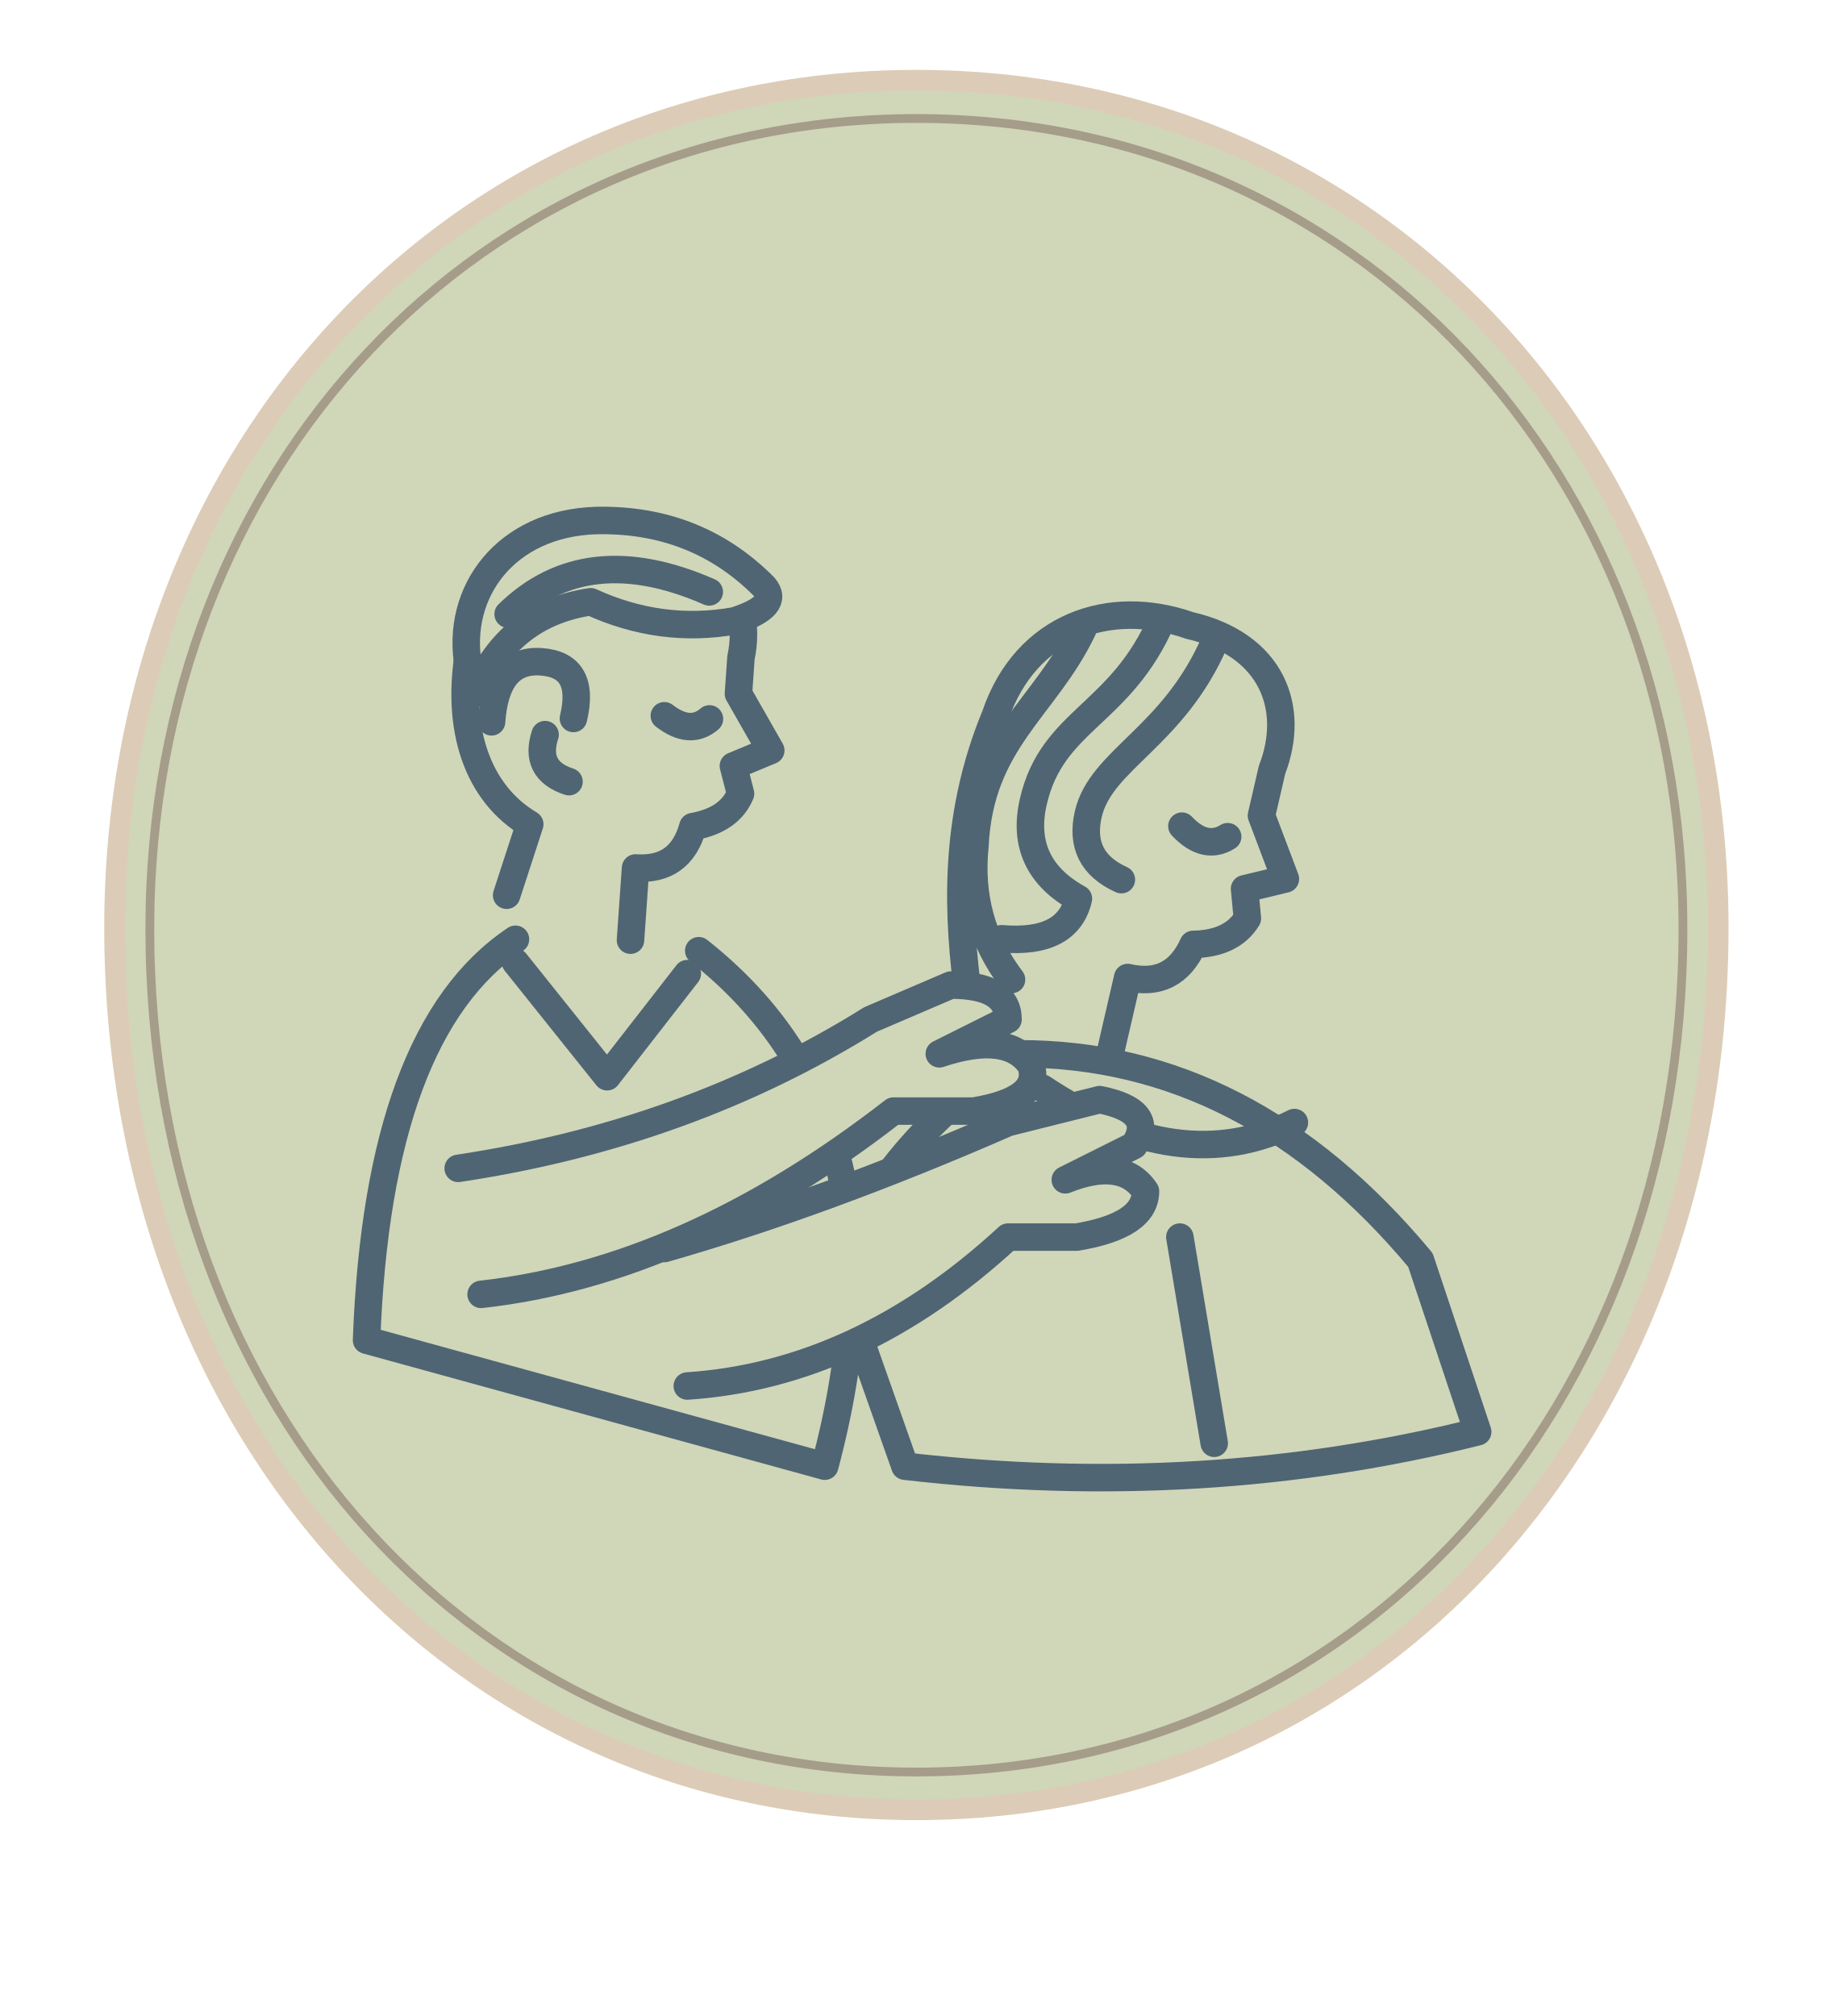
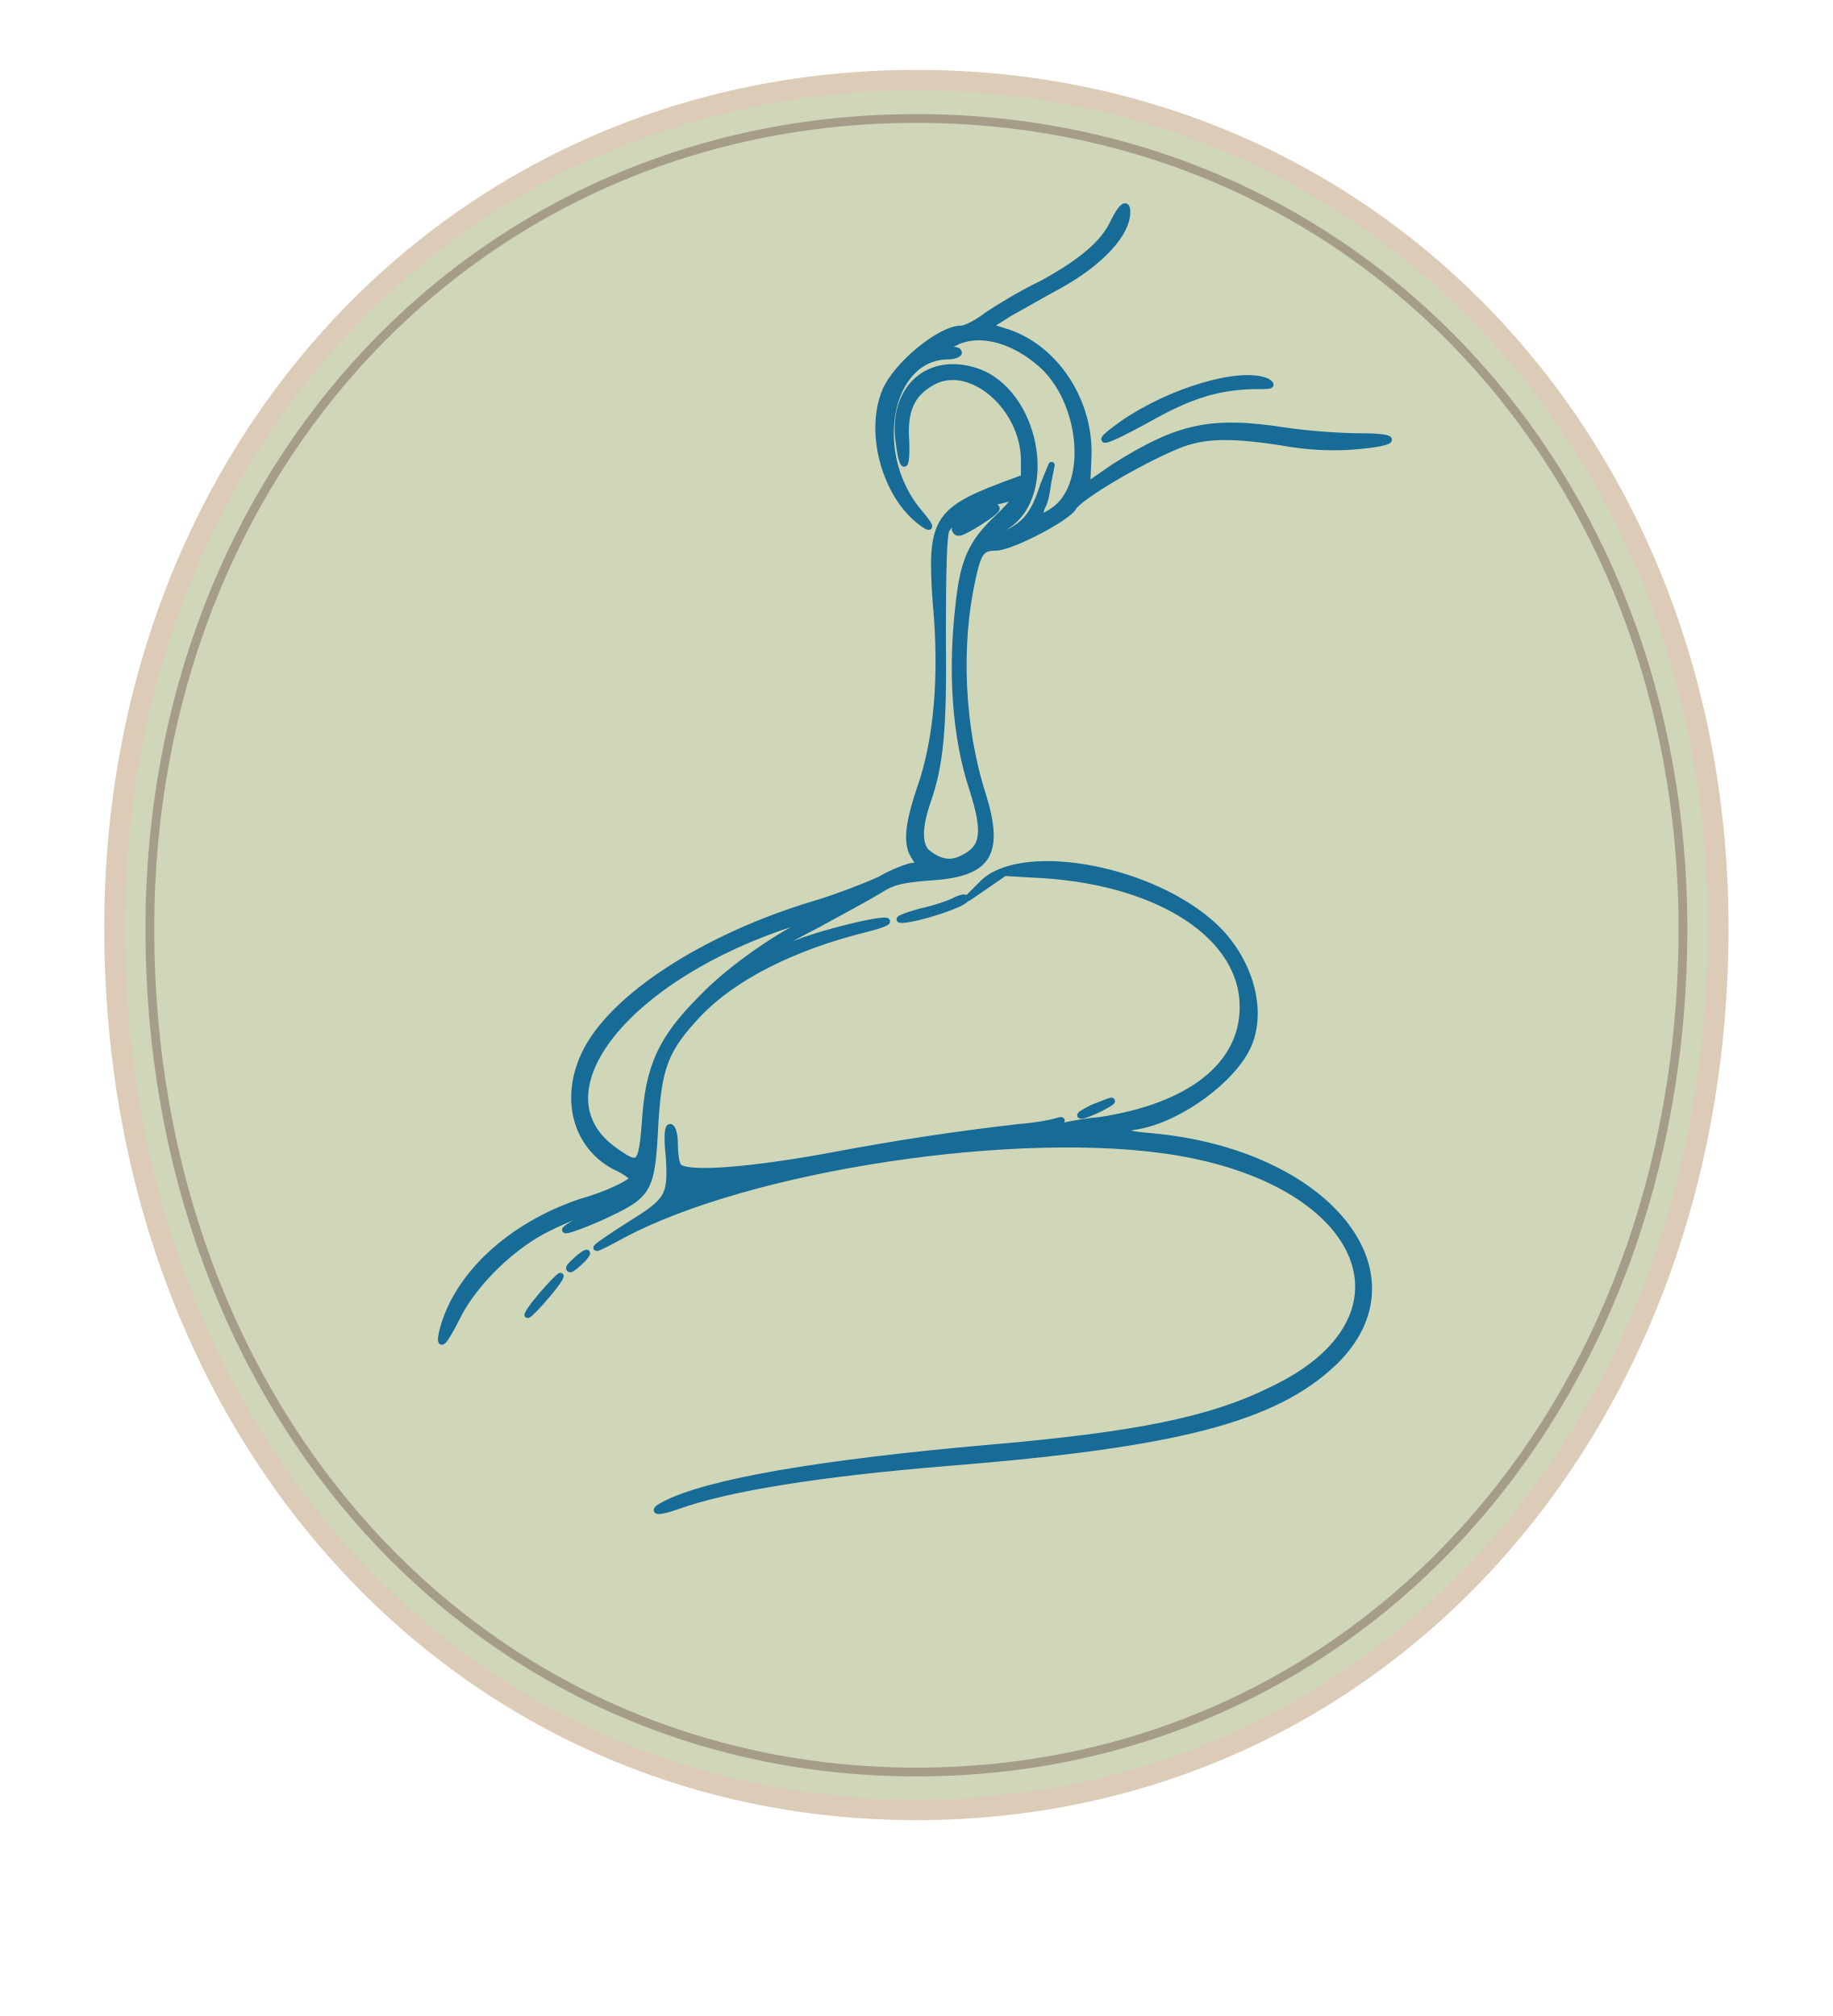
- <svg xmlns="http://www.w3.org/2000/svg" viewBox="0 0 160 176" aria-hidden="true" focusable="false" data-badge-art="duo-hc-glide-3" data-art-motif="a-gentle-shoulder-massage">
+ <svg xmlns="http://www.w3.org/2000/svg" viewBox="0 0 160 176" aria-hidden="true" focusable="false" data-badge-art="duo-hc-glide-3" data-art-motif="la-glisse">
  <defs>
    <clipPath id="oba-asset-duo-hc-glide-3-e-scene">
      <path d="M80 7 C120 7 150 39 150 81 C150 125 120 158 80 158 C40 158 10 125 10 81 C10 39 40 7 80 7Z" transform="translate(80 83) scale(.92) translate(-80 -83)" />
    </clipPath>
  </defs>
  <path d="M80 7 C120 7 150 39 150 81 C150 125 120 158 80 158 C40 158 10 125 10 81 C10 39 40 7 80 7Z" fill="#D0D6B8" stroke="#DCCCB7" stroke-width="1.8" />
  <path d="M80 7 C120 7 150 39 150 81 C150 125 120 158 80 158 C40 158 10 125 10 81 C10 39 40 7 80 7Z" transform="translate(80 83) scale(.956) translate(-80 -83)" fill="none" stroke="#A59C89" stroke-width=".8" />
-   <g clip-path="url(#oba-asset-duo-hc-glide-3-e-scene)" fill="none" stroke="#4F6573" stroke-width="2.4" stroke-linecap="round" stroke-linejoin="round">
-     <path d="M45 82 Q33 90 32 117 L72 128 Q80 98 61 83" fill="#D0D6B8" />
-     <path d="M89 92 Q109 92 124 110 L129 125 Q105 131 79 128 L73 111 Q77 100 89 92" fill="#D0D6B8" />
-     <g transform="translate(54 63) rotate(4) scale(0.79 0.79)" stroke-width="3.038">
-       <path d="M-11 20 L-9 12 C-15 9-18 2-17-7 C-17-16-10-22 0-21 C9-21 14-15 13-8 L13-4 L17 2 L13 4 L14 7 Q13 10 9 11 Q8 16 3 16 L3 24" fill="#D0D6B8" />
-       <path d="M-17-5 C-19-13-14-21-4-22 Q7-23 15-16 Q17-14 12-12 Q4-10-4-13 Q-13-11-16-2" fill="#D0D6B8" />
-       <path d="M-13-11 Q-5-20 9-15 M-14 1 Q-14-6-9-6 Q-4-6-5 0 M-8 2 Q-9 6-5 7" />
-       <path d="M5-1 Q8 1 10-1" />
-     </g>
-     <g transform="translate(99 72) rotate(13) scale(0.82 0.82)" stroke-width="2.927">
-       <path d="M-13 22 C-16 14-19 4-17-8 C-16-18-8-23 1-22 C10-22 14-16 13-9 L13-4 L17 2 L13 4 L14 7 Q13 10 9 11 Q8 16 3 16 L3 24" fill="#D0D6B8" />
-       <path d="M-2-22 C-4-11-11-9-11 0 Q-11 7-4 9 Q-4 14-11 15 M4-21 C2-10-5-6-5 0 Q-5 5 0 6 M-10-19 C-12-10-18-5-16 6 Q-15 14-9 19" />
-       <path d="M5-1 Q8 1 10-1" />
-     </g>
-     <path d="M45 84 L53 94 L60 85 M91 95 Q103 103 113 98 M103 108 L106 126" />
-     <path d="M40 102 Q60 99 76 89 L83 86 Q88 86 88 89 L82 92 Q88 90 90 93 Q91 96 85 97 L78 97 Q60 111 42 113" fill="#D0D6B8" />
-     <path d="M58 109 Q72 105 88 98 L96 96 Q101 97 99 100 L93 103 Q98 101 100 104 Q100 107 94 108 L88 108 Q75 120 60 121" fill="#D0D6B8" />
+   <g clip-path="url(#oba-asset-duo-hc-glide-3-e-scene)" fill="#176B97" stroke="#176B97" stroke-width=".55" stroke-linejoin="round">
+     <path d="M57.9 131.4C61.6 129.4 71.6 127.7 86.4 126.4 99.1 125.3 105.7 124 111.1 121.3 124.1 115.1 119.4 103.4 102.8 100.6 89.1 98.3 65.3 101.9 54.2 107.9 51.1 109.6 51.4 109.2 55 106.9 58.4 104.8 58.6 104.4 58.4 101 58.2 99.2 58.3 98.4 58.5 98.4 58.7 98.4 58.9 99 58.9 99.8 58.9 100.6 59 101.5 59.2 101.8 59.7 102.6 64.7 102.3 72 101 78.3 99.8 83.7 99 89 98.4 90.4 98.3 91.9 98 92.2 97.9 92.8 97.7 92.8 97.8 92.4 98.1 92 98.4 92.1 98.4 92.8 98.3 93.2 98.2 94.7 97.9 96 97.8 103.9 96.6 108.5 93 108.5 87.9 108.5 81.8 101.4 77.1 91.2 76.4L87.7 76.2 86.1 77.3 84.5 78.4 85.7 77.2C88.9 73.8 99.9 75.6 105.6 80.5 108.9 83.3 110.4 87.9 109 91.2 107.7 94.2 103.1 97.6 99.4 98.3 97.4 98.6 97.8 99 100.5 99.2 115.9 100.6 124.4 111.2 116.5 118.9 111.3 123.9 102.7 126.1 82.8 127.7 71.7 128.6 63.5 129.9 59.1 131.5 57.4 132.1 56.8 132 57.9 131.4ZM38.6 116.3C39.8 111.4 44.5 107 50.8 104.9 53 104.3 55.2 103.2 55.2 102.9 55.2 102.7 54.5 102.2 53.6 101.8 50.3 100 49.2 96 51 92.1 53.3 87.1 61.6 81.7 71.5 78.8 73.1 78.3 75.5 77.4 76.8 76.8 78 76.1 79.4 75.6 79.7 75.6 80.3 75.6 80.3 75.6 79.9 74.9 79.1 73.8 79.2 72.2 80.3 68.9 81.8 64.7 82.3 59 81.7 52.6 81.2 45.6 81.7 44.6 87.5 42.4L89.4 41.7 89.4 40.2C89.4 35.6 84.8 31.6 81.5 33.3 79.6 34.3 78.9 35.8 79.1 38.5 79.2 41.4 78.7 41 78.4 38 78.1 33.7 81.2 31.1 85.2 32.4 90.4 34.1 92.2 43.1 87.9 45.9 86.3 46.9 86.4 47.3 88 46.5 89.6 45.7 90.3 44.8 91.1 42.3L91.8 40.6 91.5 42.1C91.4 43 91.2 43.9 91 44.2 90.5 45.3 91 45.3 92.2 44.4 95.2 42 94.5 35 90.9 31.8 88.5 29.7 85.7 28.9 83.6 29.8 82.3 30.4 81.9 30.9 83 30.6 83.4 30.5 83.7 30.6 83.7 30.8 83.7 30.9 83.3 31.1 82.8 31.1 77.5 31.1 75.9 39.7 80.3 44.8 81.3 46 81.3 46.2 80.7 45.8 77.4 43.6 75.7 37.9 77.3 34.1 78.3 31.8 82.1 28.7 83.9 28.7 84.3 28.7 85.3 28.2 86.2 27.5 87.1 26.9 89.2 25.6 90.9 24.8 94.4 22.9 96.4 21.2 97.2 19.4 97.9 18 98.4 17.6 98.4 18.5 98.4 20.4 96.1 22.9 92.5 24.9 91.2 25.6 89.3 26.7 88.2 27.3L86.3 28.5 87.6 28.9C92.1 30.2 95.3 35.1 95 40.1L94.9 42.4 97.2 40.8C102.9 37.2 105.7 36.6 112.2 37.6 114.2 37.9 117.1 38.1 118.7 38.1 122.5 38.1 121.9 38.7 117.8 39 115.9 39.1 114 39 111.8 38.6 107.2 37.9 105 38 102.8 38.9 99.4 40.3 94.2 43.4 93.7 44.3 93.2 45.2 88.3 47.8 86.9 47.8 85.7 47.8 85.4 48.2 84.9 50.5 83.6 56.3 83.9 63.5 85.8 69.4 87.4 74.6 86.3 76.3 81.1 76.6 78.6 76.8 77.9 77 76.8 77.7 76 78.2 73.6 79.5 71.4 80.7 65.8 83.6 64.3 84.7 68.7 82.7 70.7 81.7 76.7 80.2 77.4 80.4 77.6 80.5 76.8 80.8 75.6 81.1 69.1 82.7 63.9 85.4 60.9 88.6 58.1 91.6 57.5 93.1 57.2 98.1 56.9 104.1 56.7 104.3 52.4 106.3 49.4 107.6 48.3 107.8 50.5 106.6 52.7 105.4 50.7 105.8 47.9 107.2 44.8 108.7 41.5 111.9 40 114.8 38.7 117.4 38.3 117.7 38.6 116.3ZM56.3 98.1C56.6 93.1 57.7 90.7 61.3 87.1 63.4 84.9 66.9 82.4 69.5 81 71.7 79.9 71.2 79.9 68 81 54.1 85.9 46.9 95.6 53.6 100.4 55.8 102 56 101.8 56.3 98.1ZM84.1 74.9C85.9 74 86.1 72.7 84.9 68.9 83.4 64.4 83 58.7 83.7 52.7 84.1 49 84.8 47.4 87 45.3 88.8 43.6 89.2 42.8 88.1 43.5 87.7 43.6 87.1 43.8 86.6 43.8 86.1 43.9 86 43.9 86.5 44 86.8 44.1 87 44.3 87 44.4 87 44.7 84.2 46.5 83.7 46.5 83.3 46.5 83.2 45.9 83.7 45.6 83.9 45.5 84 45.3 84 45.1 84 44.6 83.1 45.4 82.6 46.3 82.4 46.7 82.3 49.7 82.3 55.2 82.4 63.7 82.1 66.7 81 69.9 80.2 72.2 80.2 73.7 80.9 74.4 82 75.3 83 75.5 84.1 74.9ZM46.1 114.7C46.5 113.8 49.3 110.8 48.9 111.5 48.8 111.8 48 112.8 47.2 113.7 46.4 114.6 45.9 115 46.1 114.7ZM49.9 110.4C51 109.3 51.7 109 50.9 109.9 50.4 110.4 49.9 110.8 49.8 110.8 49.6 110.8 49.7 110.6 49.9 110.4ZM95.4 96.7C96.2 96.4 96.9 96.1 97 96.1 97.5 96.1 94.9 97.4 94.4 97.4 94.1 97.4 94.6 97.1 95.4 96.7ZM80.3 79.6C81.7 79.3 83.1 78.8 83.4 78.6 83.8 78.4 84.2 78.3 84.3 78.4 84.6 78.8 80 80.3 78.7 80.3 78.2 80.3 78.9 80 80.3 79.6ZM98 37C102.2 34.1 108.3 32.3 110.6 33.3 111.2 33.7 111 33.7 109.3 33.7 106.3 33.8 103.9 34.5 100.2 36.6 96.2 38.8 95.2 39 98 37Z" fill-rule="evenodd" />
  </g>
</svg>
